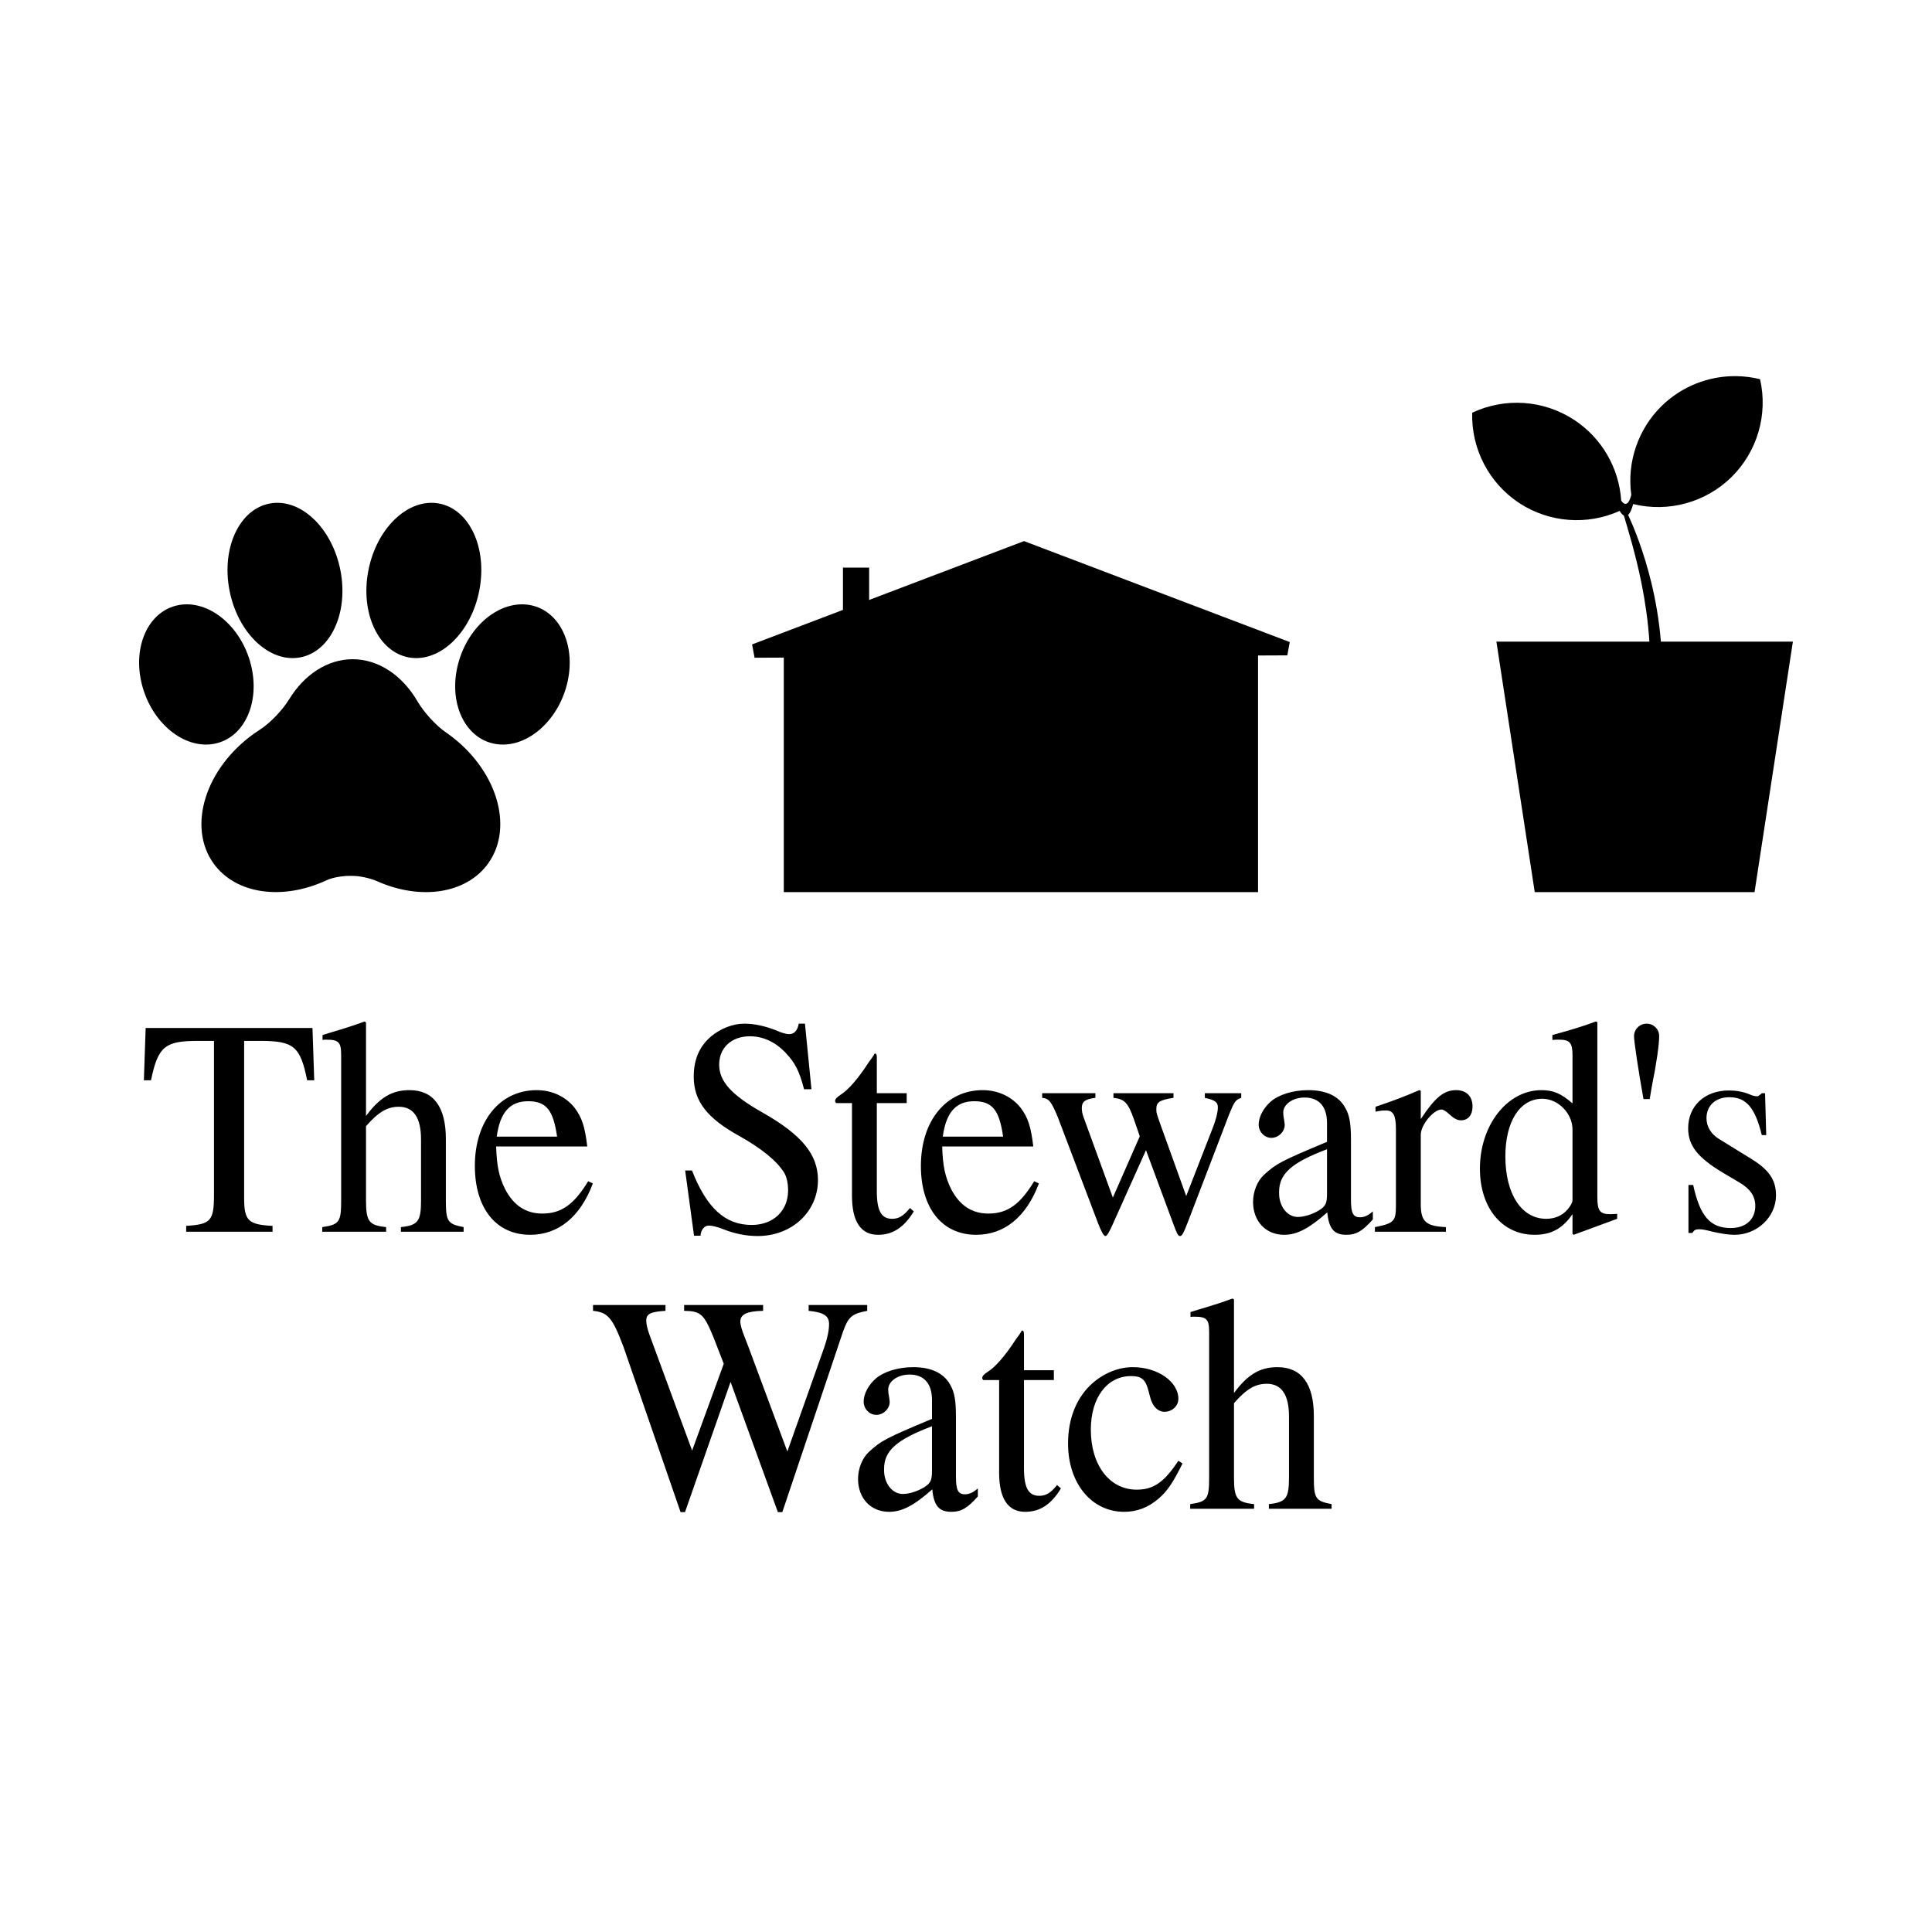
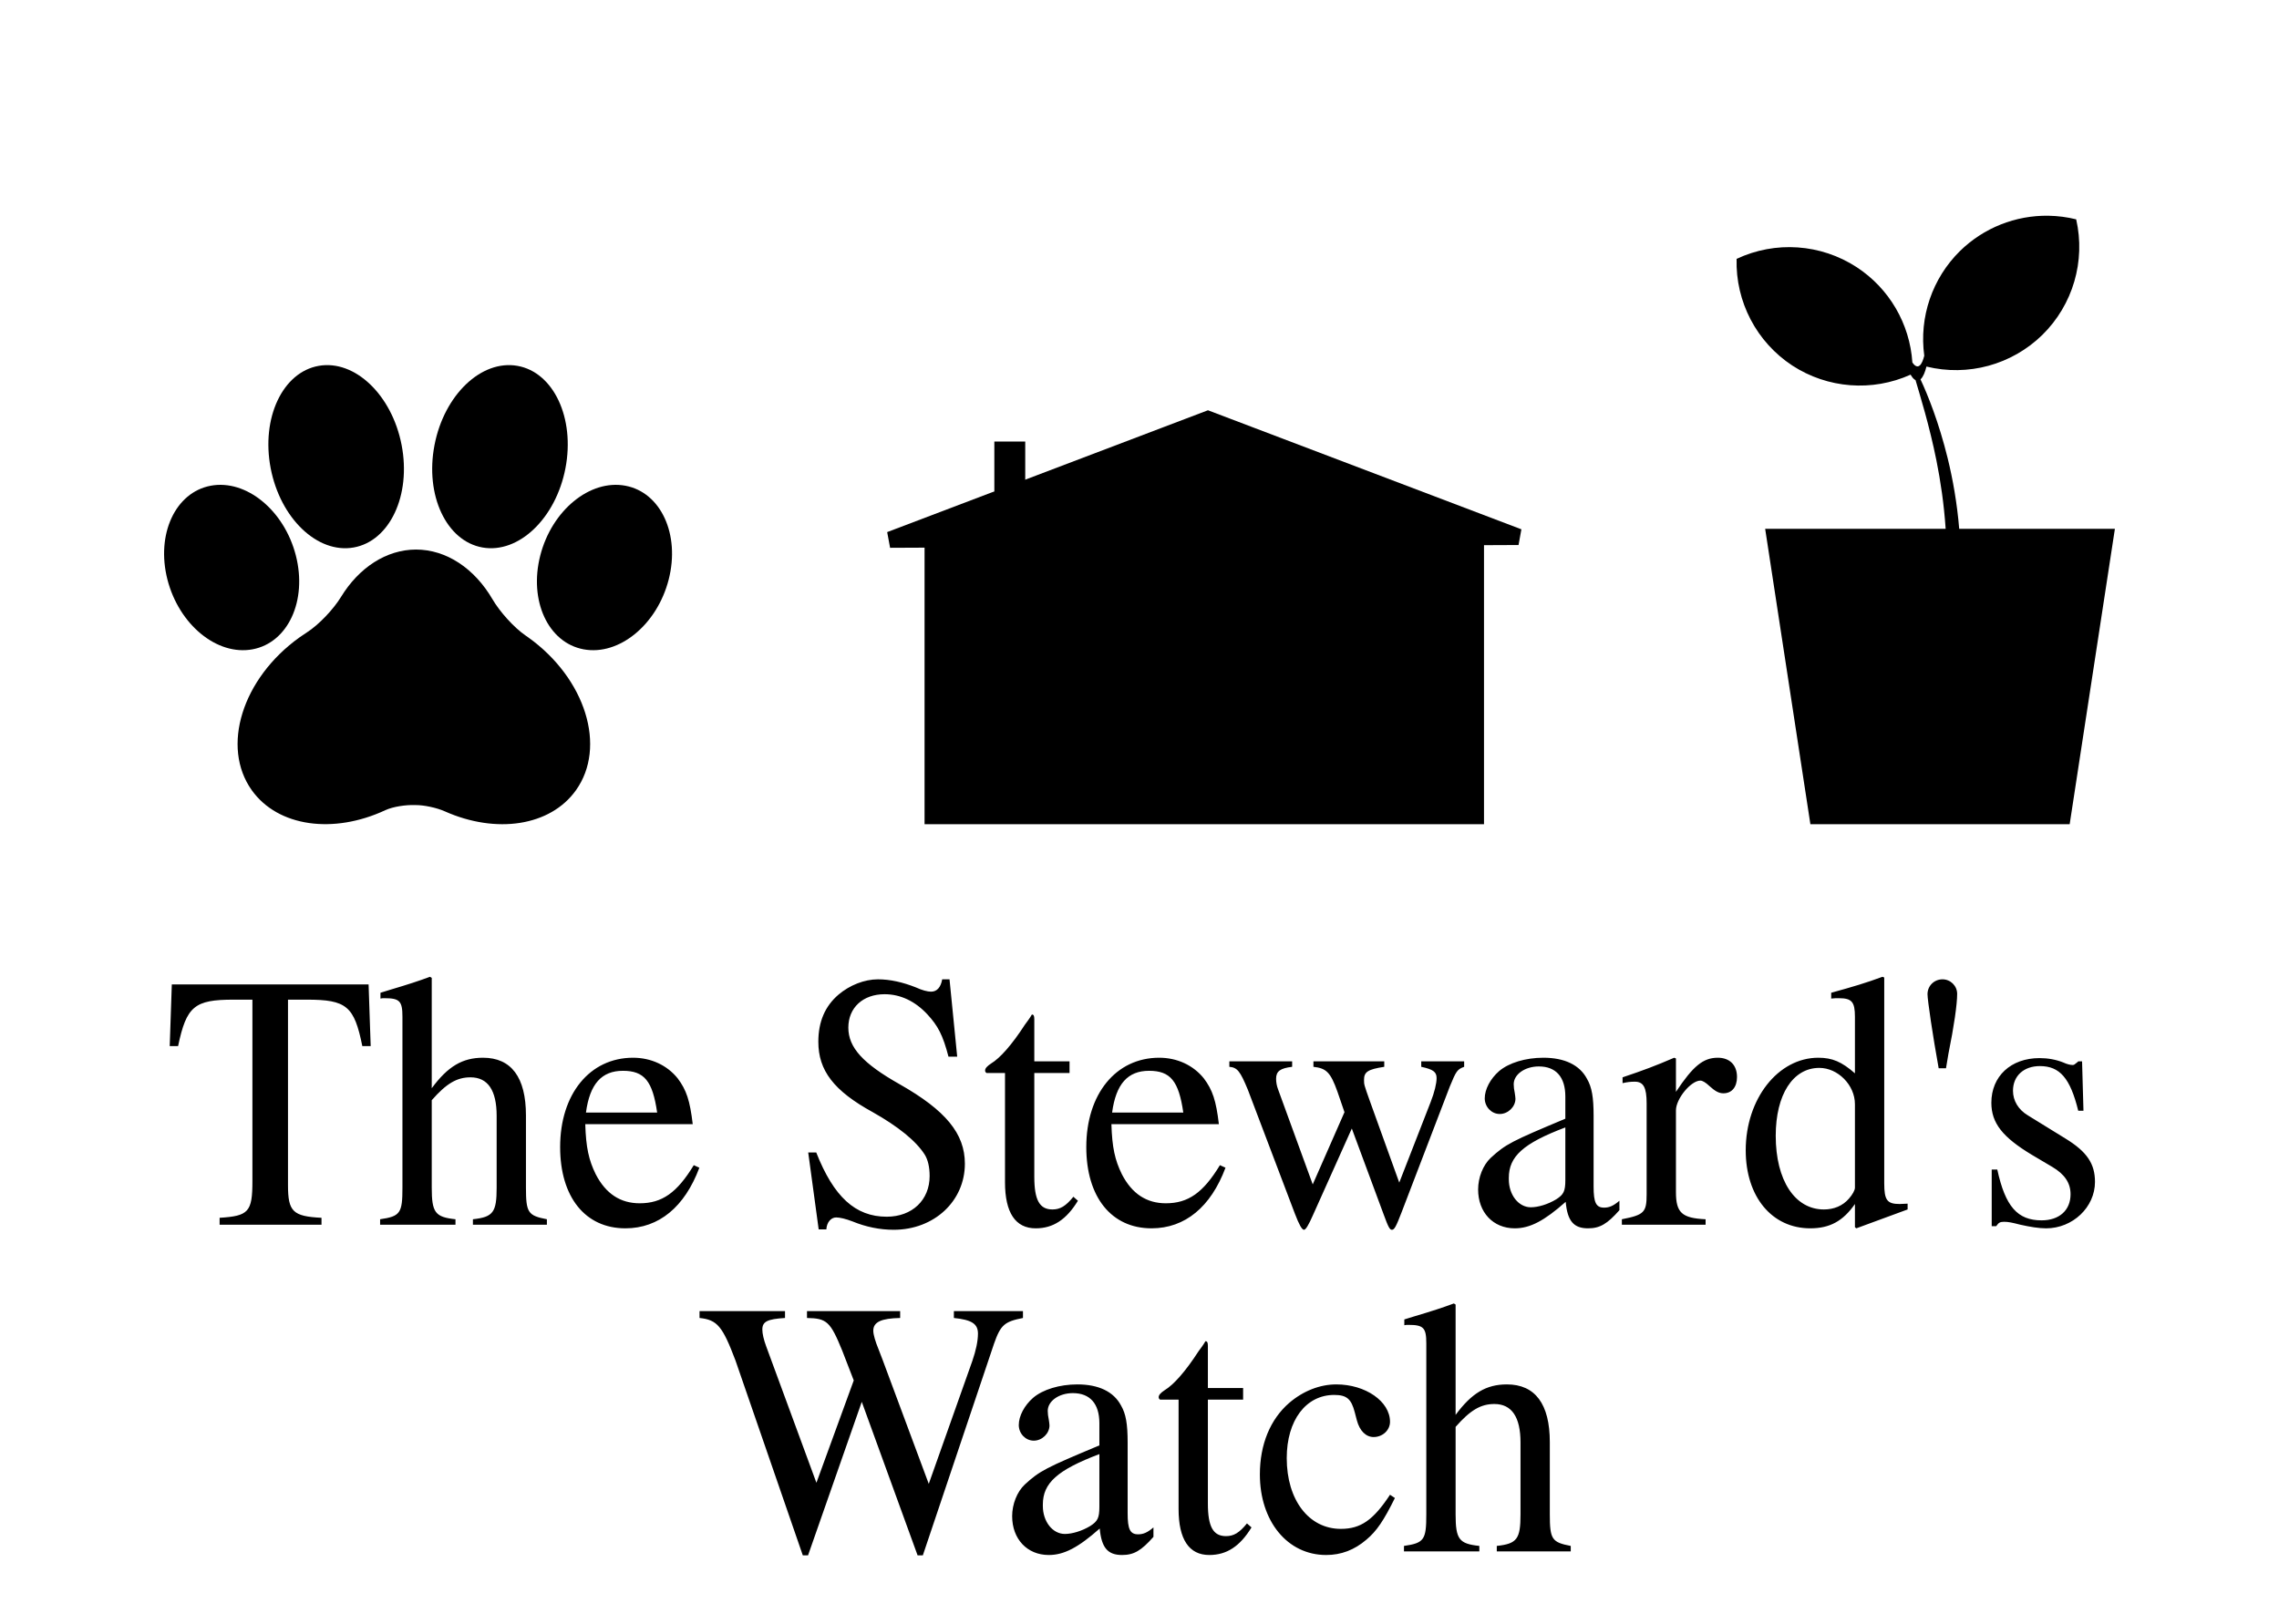
- <svg xmlns="http://www.w3.org/2000/svg" xmlns:ns1="http://sodipodi.sourceforge.net/DTD/sodipodi-0.0.dtd" width="800mm" height="800mm" viewBox="0 0 800 800" version="1.1" id="svg1" ns1:docname="the-stewards-watch-logo.svg" xml:space="preserve">
+ <svg xmlns="http://www.w3.org/2000/svg" xmlns:ns1="http://sodipodi.sourceforge.net/DTD/sodipodi-0.0.dtd" width="800" height="570" viewBox="0 80 800 570" version="1.1" id="svg1" ns1:docname="the-stewards-watch-logo.svg" xml:space="preserve">
  <ns1:namedview id="namedview1" pagecolor="#ffffff" bordercolor="#000000" borderopacity="0.25" />
  <defs id="defs1">
    <linearGradient id="swatch1">
      <stop style="stop-color:#000000;stop-opacity:1;" offset="0" id="stop1" />
    </linearGradient>
    <rect x="908.002" y="1091.773" width="1352.222" height="514.204" id="rect23" />
    <rect x="2025.154" y="418.607" width="483.661" height="196.576" id="rect2" />
    <rect x="2025.154" y="418.607" width="483.661" height="196.576" id="rect3" />
  </defs>
  <g id="layer2" ns1:insensitive="true" style="display:none" />
  <g id="layer6">
    <rect style="display:none;fill:none;stroke:#000000;stroke-width:5.703;stroke-linecap:round" id="rect1" width="559.982" height="559.982" x="-279.991" y="285.695" transform="rotate(-45)" />
  </g>
  <g id="layer5" style="display:inline" />
  <g id="layer3" style="display:inline" />
  <g id="layer1" />
  <g id="layer4">
    <path style="display:none;fill:#1a1a1a;fill-opacity:1;stroke:none;stroke-width:22.926;stroke-linecap:round" d="m 594.913,203.086 c -14.638,0.577 -29.427,1.833 -44.317,3.803 -49.831,6.551 -100.858,21.146 -149.195,44.545 -53.757,25.963 -102.83,62.448 -140.747,108.062 -8.922,10.715 -17.166,21.883 -24.675,33.457 -35.892,11.731 -71.221,25.62 -105.144,42.257 -1e-5,0 -1e-5,0 -2e-5,10e-6 -42.421,20.803 -82.328,46.153 -117.791,75.967 -4e-6,0 -10e-6,10e-6 -1.5e-5,10e-6 -37.312,31.405 -69.305,67.587 -95.517,106.647 30.802,-35.023 66.309,-65.934 105.472,-91.243 37.219,-24.057 77.634,-43.053 119.542,-57.569 l 1e-5,0 c 21.699,-7.516 43.79,-13.857 66.129,-19.237 21.389,-5.152 43.004,-9.423 64.722,-13.004 46.093,-7.599 92.67,-12.117 139.325,-15.222 48.235,-3.209 96.576,-4.894 144.927,-6.531 l 2e-5,0 c 37.568,-1.272 75.152,-2.505 112.717,-4.321 -37.434,4.522 -74.97,8.466 -112.441,12.446 0,0 -10e-6,1e-5 -10e-6,1e-5 -48.227,5.124 -96.355,10.291 -143.968,16.958 -10e-6,0 -2e-5,0 -3e-5,0 -46.055,6.455 -91.608,14.263 -135.89,25 -12.783,3.105 -25.46,6.443 -37.992,10.052 15,12.105 30.202,23.796 45.374,34.736 44.016,31.735 89.672,58.926 138.332,77.913 44.079,17.267 90.823,28.454 140.792,31.708 14.874,0.984 29.959,1.263 45.216,0.796 35.282,-1.376 71.337,-6.745 107.129,-16.455 0,0 3e-5,-1e-5 3e-5,-1e-5 55.156,-14.919 108.713,-40.263 155.124,-75.46 C 930.467,484.149 973.798,426.495 996.522,361.227 943.759,320.275 887.185,282.783 832.943,256.361 788.305,234.611 742.334,218.415 693.448,209.902 c 0,0 -2e-5,-1e-5 -2e-5,-1e-5 -31.777,-5.567 -64.657,-8.012 -98.535,-6.817 z" id="path14" transform="matrix(0.1832225,0.1682583,-0.1682583,0.1832225,299.655,-58.79877)" />
  </g>
  <g id="layer7">
    <g id="text22" style="font-size:179.457px;line-height:0.9;font-family:'Nimbus Roman';-inkscape-font-specification:'Nimbus Roman, Normal';white-space:pre;stroke-width:7.439;stroke-linecap:round" transform="matrix(0.6824844,0,0,0.7102031,-682.1735,-358.7706)" aria-label="The Steward's Watch">
      <path style="text-align:center;text-anchor:middle" d="m 1190.205,1135.023 -1.077,-30.508 h -101.214 l -1.077,30.508 h 4.307 c 4.307,-19.74 8.434,-22.971 28.534,-22.971 h 9.691 v 89.728 c 0,15.254 -1.974,17.228 -16.869,18.125 v 3.41 h 52.401 v -3.41 c -14.716,-0.718 -17.228,-3.051 -17.228,-16.151 v -91.703 h 9.691 c 20.458,0 24.406,3.23 28.534,22.971 z m 90.626,88.293 v -2.692 c -9.691,-1.795 -10.767,-3.23 -10.767,-15.613 v -35.712 c 0,-18.843 -7.537,-28.534 -22.073,-28.534 -10.588,0 -18.125,4.307 -26.38,15.074 v -54.555 l -0.897,-0.538 c -6.101,2.154 -10.588,3.589 -20.637,6.46 l -4.845,1.436 v 2.871 c 0.718,-0.179 1.256,-0.179 2.153,-0.179 7.717,0 9.152,1.436 9.152,9.152 v 84.524 c 0,12.562 -1.077,14.177 -11.485,15.613 v 2.692 h 38.763 v -2.692 c -10.409,-1.077 -12.203,-3.23 -12.203,-15.613 v -43.249 c 7.537,-8.255 12.921,-11.306 19.92,-11.306 8.973,0 13.459,6.46 13.459,19.022 v 35.532 c 0,12.203 -1.794,14.536 -12.203,15.613 v 2.692 z m 78.423,-28.175 -2.871,-1.256 c -8.614,13.639 -16.331,18.843 -27.816,18.843 -9.87,0 -17.407,-4.666 -22.612,-14.357 -3.589,-6.999 -5.025,-13.28 -5.384,-24.765 h 55.273 c -1.436,-11.665 -3.23,-16.869 -7.717,-22.612 -5.384,-6.46 -13.639,-10.229 -22.971,-10.229 -22.253,0 -37.507,17.946 -37.507,44.146 0,24.765 12.921,40.198 33.559,40.198 17.228,0 30.508,-10.588 38.045,-29.969 z m -21.714,-27.277 h -36.609 c 1.974,-14.177 8.076,-20.638 19.023,-20.638 10.947,0 15.254,5.025 17.587,20.638 z m 158.281,25.303 c 0,-14.895 -9.87,-26.38 -33.559,-39.301 -18.843,-10.229 -26.38,-18.125 -26.38,-27.995 0,-9.87 7.537,-16.51 18.664,-16.51 8.075,0 15.613,3.41 21.894,9.87 5.563,5.743 8.076,10.409 10.947,20.996 h 4.486 l -3.948,-38.224 h -3.769 c -0.718,3.948 -2.692,6.101 -5.743,6.101 -1.795,0 -4.666,-0.718 -7.896,-2.154 -6.64,-2.512 -13.1,-3.948 -19.381,-3.948 -6.999,0 -14.536,2.871 -20.279,7.537 -6.999,5.743 -10.409,13.459 -10.409,23.329 0,14.177 7.896,24.227 27.995,34.815 12.921,6.999 22.253,14.177 26.739,20.997 1.615,2.512 2.512,6.102 2.512,10.588 0,11.844 -8.973,20.099 -22.073,20.099 -16.151,0 -27.277,-9.87 -36.25,-31.764 h -4.128 l 5.384,38.045 h 3.948 c 0.179,-3.41 2.333,-5.922 5.025,-5.922 1.974,0 5.025,0.718 8.434,1.974 6.819,2.692 13.998,4.128 21.176,4.128 20.817,0 36.609,-14.177 36.609,-32.661 z m 58.144,18.305 -2.333,-1.974 c -3.948,4.666 -6.819,6.281 -10.767,6.281 -6.64,0 -9.332,-4.666 -9.332,-16.151 v -51.325 h 18.125 v -5.743 h -18.125 v -20.817 c 0,-1.795 -0.359,-2.333 -1.256,-2.333 -1.077,1.795 -2.333,3.41 -3.589,5.025 -6.64,9.87 -12.741,16.51 -17.407,19.202 -1.974,1.256 -3.051,2.333 -3.051,3.41 0,0.538 0.179,0.897 0.718,1.256 h 9.511 v 54.017 c 0,15.074 5.384,22.791 15.792,22.791 8.973,0 15.792,-4.307 21.714,-13.639 z m 75.91,-16.331 -2.871,-1.256 c -8.614,13.639 -16.331,18.843 -27.816,18.843 -9.87,0 -17.407,-4.666 -22.612,-14.357 -3.589,-6.999 -5.025,-13.28 -5.384,-24.765 h 55.273 c -1.436,-11.665 -3.23,-16.869 -7.717,-22.612 -5.384,-6.46 -13.639,-10.229 -22.971,-10.229 -22.253,0 -37.507,17.946 -37.507,44.146 0,24.765 12.921,40.198 33.558,40.198 17.228,0 30.508,-10.588 38.045,-29.969 z m -21.714,-27.277 h -36.609 c 1.974,-14.177 8.076,-20.638 19.022,-20.638 10.947,0 15.254,5.025 17.587,20.638 z m 144.463,-22.612 v -2.692 H 1730.55 v 2.692 c 6.101,1.256 7.896,2.512 7.896,5.563 0,2.692 -1.077,6.999 -3.051,11.844 l -16.151,39.839 -15.074,-40.198 c -3.051,-8.255 -3.051,-8.255 -3.051,-10.588 0,-3.948 1.974,-5.204 10.409,-6.46 v -2.692 h -36.43 v 2.692 c 6.64,0.718 8.793,2.692 12.383,12.383 l 3.589,10.05 -16.331,35.712 -17.766,-46.838 c -0.718,-1.795 -1.077,-3.589 -1.077,-5.384 0,-3.769 2.154,-5.204 8.255,-5.922 v -2.692 h -32.302 v 2.692 c 4.128,0.359 5.563,2.154 9.511,11.306 l 24.227,61.374 c 2.153,5.384 3.589,7.896 4.666,7.896 0.897,0 2.333,-2.333 4.487,-6.999 l 20.099,-43.07 16.331,42.352 c 2.512,6.64 3.23,7.717 4.307,7.717 1.256,0 2.154,-1.615 5.025,-8.793 l 24.765,-62.092 c 3.23,-7.537 3.769,-8.434 7.358,-9.691 z m 79.859,70.885 v -4.666 c -3.051,2.512 -5.204,3.41 -7.896,3.41 -4.128,0 -5.384,-2.512 -5.384,-10.409 v -34.994 c 0,-9.152 -0.897,-14.177 -3.41,-18.305 -3.768,-6.819 -11.485,-10.409 -22.432,-10.409 -9.152,0 -17.766,2.512 -22.791,6.64 -4.486,3.769 -7.358,8.973 -7.358,13.459 0,4.128 3.41,7.717 7.717,7.717 4.307,0 8.076,-3.589 8.076,-7.537 0,-0.718 -0.179,-1.615 -0.359,-2.871 -0.359,-1.615 -0.538,-3.051 -0.538,-4.307 0,-4.845 5.743,-8.793 12.921,-8.793 8.793,0 13.639,5.204 13.639,14.895 v 10.947 c -27.636,11.126 -30.687,12.562 -38.404,19.381 -3.948,3.589 -6.46,9.691 -6.46,15.613 0,11.306 7.717,19.202 18.843,19.202 7.896,0 15.254,-3.769 26.201,-13.1 0.897,9.511 4.128,13.1 11.485,13.1 6.102,0 9.87,-2.154 16.151,-8.973 z m -27.816,-14.895 c 0,5.563 -0.897,7.178 -4.666,9.511 -4.307,2.512 -9.332,3.948 -13.1,3.948 -6.281,0 -11.306,-6.102 -11.306,-13.818 v -0.718 c 0,-10.588 7.358,-17.049 29.072,-24.945 z m 88.293,-50.966 c 0,-5.922 -3.769,-9.511 -9.87,-9.511 -7.537,0 -12.742,4.128 -21.535,16.869 v -16.51 l -0.897,-0.359 c -9.511,3.948 -15.972,6.281 -26.56,9.691 v 2.871 c 2.512,-0.538 4.128,-0.718 6.281,-0.718 4.486,0 6.101,2.871 6.101,10.767 v 44.864 c 0,8.973 -1.256,10.229 -12.741,12.383 v 2.692 h 43.07 v -2.692 c -12.203,-0.538 -15.254,-3.23 -15.254,-13.459 v -40.378 c 0,-5.743 7.717,-14.716 12.562,-14.716 1.077,0 2.692,0.897 4.666,2.692 2.871,2.512 4.845,3.589 7.178,3.589 4.307,0 6.999,-3.051 6.999,-8.076 z m 87.754,65.502 v -2.871 c -3.23,0.179 -3.589,0.179 -4.128,0.179 -6.46,0 -7.896,-1.974 -7.896,-10.229 v -101.752 l -0.897,-0.359 c -8.614,3.051 -14.895,4.845 -26.38,7.896 v 2.871 c 1.436,-0.179 2.512,-0.179 3.948,-0.179 6.64,0 8.255,1.795 8.255,9.152 v 27.995 c -6.819,-5.743 -11.665,-7.717 -18.843,-7.717 -20.637,0 -37.327,20.279 -37.327,45.761 0,22.971 13.459,38.583 33.2,38.583 10.05,0 16.869,-3.589 22.971,-12.024 v 11.485 l 0.718,0.538 z m -27.098,-10.767 c 0,1.256 -1.256,3.41 -3.051,5.384 -3.23,3.589 -7.717,5.384 -12.921,5.384 -14.895,0 -24.765,-14.357 -24.765,-36.43 0,-20.279 8.793,-33.559 22.432,-33.559 9.511,0 18.305,8.434 18.305,17.946 z m 52.581,-95.83 c 0,-3.948 -3.41,-7.178 -7.537,-7.178 -4.307,0 -7.717,3.23 -7.717,7.358 0,2.871 2.692,20.458 5.743,36.609 h 3.769 l 1.256,-7.178 c 2.871,-13.639 4.486,-24.406 4.486,-29.61 z m 70.886,92.959 c 0,-8.973 -4.128,-14.895 -15.074,-21.355 l -19.381,-11.485 c -5.025,-2.871 -7.717,-7.358 -7.717,-12.203 0,-7.358 5.563,-12.203 13.818,-12.203 10.229,0 15.613,5.922 19.74,22.073 h 2.692 l -0.718,-24.406 h -1.974 l -0.359,0.359 c -1.615,1.256 -1.794,1.436 -2.512,1.436 -1.077,0 -2.871,-0.359 -4.845,-1.256 -3.769,-1.436 -7.896,-2.153 -12.203,-2.153 -14.716,0 -24.765,8.973 -24.765,22.073 0,10.05 5.743,17.048 20.996,25.842 l 10.409,5.922 c 6.281,3.589 9.332,7.896 9.332,13.459 0,7.896 -5.743,12.921 -14.895,12.921 -12.383,0 -18.664,-6.819 -22.791,-25.124 h -2.871 v 27.995 h 2.333 c 1.256,-1.794 1.974,-2.153 4.128,-2.153 1.974,0 3.948,0.359 8.255,1.436 5.025,1.077 9.511,1.795 13.28,1.795 13.639,0 25.124,-10.409 25.124,-22.971 z" id="path2" />
      <path style="text-align:center;text-anchor:middle" d="m 1525.7,1269.436 v -3.41 h -35.532 v 3.41 c 9.152,0.897 12.383,2.871 12.383,7.717 0,3.769 -1.077,8.434 -2.871,13.459 l -22.432,60.836 -23.688,-61.195 -2.154,-5.384 c -1.615,-3.769 -2.692,-7.178 -2.692,-9.152 0,-4.307 4.128,-6.101 13.818,-6.281 v -3.41 h -47.915 v 3.41 c 10.229,0.179 12.024,1.795 18.125,16.151 l 5.922,14.716 -19.202,50.607 -25.842,-67.476 c -1.256,-3.23 -1.974,-6.281 -1.974,-8.255 0,-3.948 2.512,-5.204 11.665,-5.743 v -3.41 h -43.967 v 3.41 c 9.152,0.897 11.844,4.128 18.484,20.997 l 34.635,96.368 h 2.692 l 27.636,-75.91 28.713,75.91 h 2.692 l 36.609,-104.624 c 3.41,-9.332 5.384,-10.947 14.895,-12.741 z m 67.117,108.213 v -4.666 c -3.051,2.512 -5.204,3.41 -7.896,3.41 -4.128,0 -5.384,-2.512 -5.384,-10.409 v -34.994 c 0,-9.152 -0.897,-14.177 -3.41,-18.305 -3.769,-6.819 -11.485,-10.409 -22.432,-10.409 -9.152,0 -17.766,2.512 -22.791,6.64 -4.486,3.769 -7.358,8.973 -7.358,13.459 0,4.128 3.41,7.717 7.717,7.717 4.307,0 8.076,-3.589 8.076,-7.537 0,-0.718 -0.179,-1.615 -0.359,-2.871 -0.359,-1.615 -0.538,-3.051 -0.538,-4.307 0,-4.845 5.743,-8.793 12.921,-8.793 8.793,0 13.639,5.204 13.639,14.895 v 10.947 c -27.636,11.126 -30.687,12.562 -38.404,19.381 -3.948,3.589 -6.46,9.691 -6.46,15.613 0,11.306 7.717,19.202 18.843,19.202 7.896,0 15.254,-3.769 26.201,-13.1 0.897,9.511 4.128,13.1 11.485,13.1 6.101,0 9.87,-2.154 16.151,-8.973 z m -27.816,-14.895 c 0,5.563 -0.897,7.178 -4.666,9.511 -4.307,2.512 -9.332,3.948 -13.1,3.948 -6.281,0 -11.306,-6.101 -11.306,-13.818 v -0.718 c 0,-10.588 7.358,-17.048 29.072,-24.945 z m 78.243,10.229 -2.333,-1.974 c -3.948,4.666 -6.819,6.281 -10.767,6.281 -6.64,0 -9.332,-4.666 -9.332,-16.151 v -51.325 h 18.125 v -5.743 h -18.125 v -20.817 c 0,-1.795 -0.359,-2.333 -1.256,-2.333 -1.077,1.795 -2.333,3.41 -3.589,5.025 -6.64,9.87 -12.742,16.51 -17.407,19.202 -1.974,1.256 -3.051,2.333 -3.051,3.41 0,0.538 0.179,0.897 0.718,1.256 h 9.511 v 54.017 c 0,15.074 5.384,22.791 15.792,22.791 8.973,0 15.792,-4.307 21.714,-13.639 z m 73.757,-14.536 -2.512,-1.615 c -8.614,12.562 -15.074,16.869 -25.303,16.869 -16.51,0 -27.816,-14.357 -27.816,-34.994 0,-18.663 9.87,-31.226 24.406,-31.226 6.46,0 8.793,1.974 10.588,8.614 l 1.077,3.948 c 1.436,5.204 4.666,8.255 8.614,8.255 4.666,0 8.434,-3.41 8.434,-7.537 0,-10.05 -12.562,-18.484 -27.636,-18.484 -8.434,0 -17.048,3.23 -24.227,9.152 -9.691,8.076 -15.074,20.458 -15.074,35.353 0,23.15 14.177,39.839 34.097,39.839 7.717,0 14.536,-2.512 20.638,-7.537 5.384,-4.307 8.973,-9.511 14.716,-20.637 z m 90.446,26.38 v -2.692 c -9.691,-1.795 -10.767,-3.23 -10.767,-15.613 v -35.712 c 0,-18.843 -7.537,-28.534 -22.073,-28.534 -10.588,0 -18.125,4.307 -26.38,15.074 v -54.555 l -0.897,-0.538 c -6.101,2.154 -10.588,3.589 -20.637,6.46 l -4.845,1.436 v 2.871 c 0.718,-0.179 1.256,-0.179 2.154,-0.179 7.717,0 9.152,1.436 9.152,9.152 v 84.524 c 0,12.562 -1.077,14.177 -11.485,15.613 v 2.692 h 38.763 v -2.692 c -10.409,-1.077 -12.203,-3.23 -12.203,-15.613 v -43.249 c 7.537,-8.255 12.921,-11.306 19.92,-11.306 8.973,0 13.459,6.46 13.459,19.022 v 35.532 c 0,12.203 -1.795,14.536 -12.203,15.613 v 2.692 z" id="path4" />
    </g>
    <g id="g11" transform="matrix(0.583584,0,0,0.583584,-86.57382,55.86863)" style="display:inline;fill:#000000;stroke-width:1.714">
      <g id="g9" transform="translate(0,0.2645833)" style="fill:#000000;stroke-width:1.714">
        <ellipse style="fill:#000000;stroke-width:9.773;stroke-linecap:round" id="path1" cx="284.61" cy="372.054" rx="39.995" ry="55.644" transform="matrix(0.9847596,-0.1739211,0.1888824,0.9819997,0,0)" />
        <ellipse style="fill:#000000;stroke-width:9.783;stroke-linecap:round" id="ellipse2" cx="184.495" cy="429.742" rx="39.297" ry="50.798" transform="matrix(0.9830462,-0.1833582,0.2473988,0.9689138,0,0)" />
      </g>
      <g id="g10" transform="matrix(-1,0,0,1,799.6344,0.2645833)" style="fill:#000000;stroke-width:1.714">
        <ellipse style="fill:#000000;stroke-width:9.773;stroke-linecap:round" id="ellipse9" cx="284.61" cy="372.054" rx="39.995" ry="55.644" transform="matrix(0.9847596,-0.1739211,0.1888824,0.9819997,0,0)" />
        <ellipse style="fill:#000000;stroke-width:9.783;stroke-linecap:round" id="ellipse10" cx="184.495" cy="429.742" rx="39.297" ry="50.798" transform="matrix(0.9830462,-0.1833582,0.2473988,0.9689138,0,0)" />
      </g>
      <g id="g1" style="fill:#000000;stroke-width:1.714">
        <path id="path11" style="fill:#000000;stroke-width:9.772;stroke-linecap:round" d="m 398.545,372.004 c -17.746,0.056 -34.247,10.779 -45.121,28.576 -4.48,7.332 -13.286,16.694 -20.536,21.314 -1.481,0.944 -2.94,1.927 -4.373,2.949 -34.527,24.71 -47.359,65.921 -28.662,92.048 15.73,21.94 49.057,26.477 80.28,11.93 4.71,-2.194 12.45,-3.246 17.636,-3.079 0.259,0.008 0.518,0.014 0.776,0.018 4.614,-0.032 12.254,1.484 17.396,3.775 30.831,13.733 63.344,8.948 78.797,-12.642 18.698,-26.126 5.866,-67.337 -28.661,-92.048 -0.474,-0.335 -0.95,-0.666 -1.429,-0.992 -7.103,-4.842 -15.699,-14.448 -20.025,-21.873 -10.866,-18.652 -27.805,-29.968 -46.078,-29.975 z" />
      </g>
    </g>
    <g id="g2" style="display:inline" transform="translate(39.09882,-17.90053)">
      <path id="rect25" style="fill:#000000;fill-opacity:1;stroke:#000000;stroke-width:5.703;stroke-linecap:round" d="m 384.932,245.008 -111.592,42.395 220.605,-0.98 z m -96.63,46.636 v 92.812 h 190.681 v -92.812 z" />
      <rect style="fill:#000000;stroke-width:5.703;stroke-linecap:round" id="rect5" width="10.844" height="17.571" x="309.946" y="252.941" />
    </g>
    <path id="path3" style="display:inline;fill:#000000;fill-opacity:1;stroke-width:5.703;stroke-linecap:round" d="m 719.095,155.753 a 43.392,43.392 0 0 0 -31.074,12.379 43.392,43.392 0 0 0 -12.545,36.783 c -0.384,1.537 -0.934,2.875 -1.586,3.416 -0.27,0.237 -0.561,0.337 -0.865,0.312 -0.222,-0.018 -0.445,-0.103 -0.661,-0.237 -0.365,-0.227 -0.722,-0.631 -1.062,-1.118 a 43.392,43.392 0 0 0 -19.533,-33.465 43.392,43.392 0 0 0 -42.168,-2.924 43.392,43.392 0 0 0 19.571,37.465 43.392,43.392 0 0 0 41.496,3.191 c 0.422,0.724 0.891,1.334 1.405,1.713 0.11,0.082 0.222,0.146 0.336,0.202 1.519,5.187 4.861,15.862 7.34,28.23 1.438,7.173 2.652,15.274 3.233,23.989 h -63.354 l 15.875,103.717 h 91.017 l 15.875,-103.717 h -54.651 c -0.75,-9.065 -2.247,-17.44 -4.048,-24.78 -3.108,-12.668 -7.085,-22.48 -9.544,-27.711 0.039,-0.033 0.079,-0.066 0.118,-0.103 0.829,-0.808 1.497,-2.449 1.975,-4.382 a 43.392,43.392 0 0 0 40.661,-11.095 43.392,43.392 0 0 0 11.899,-40.6 43.392,43.392 0 0 0 -9.707,-1.266 z" />
  </g>
</svg>
